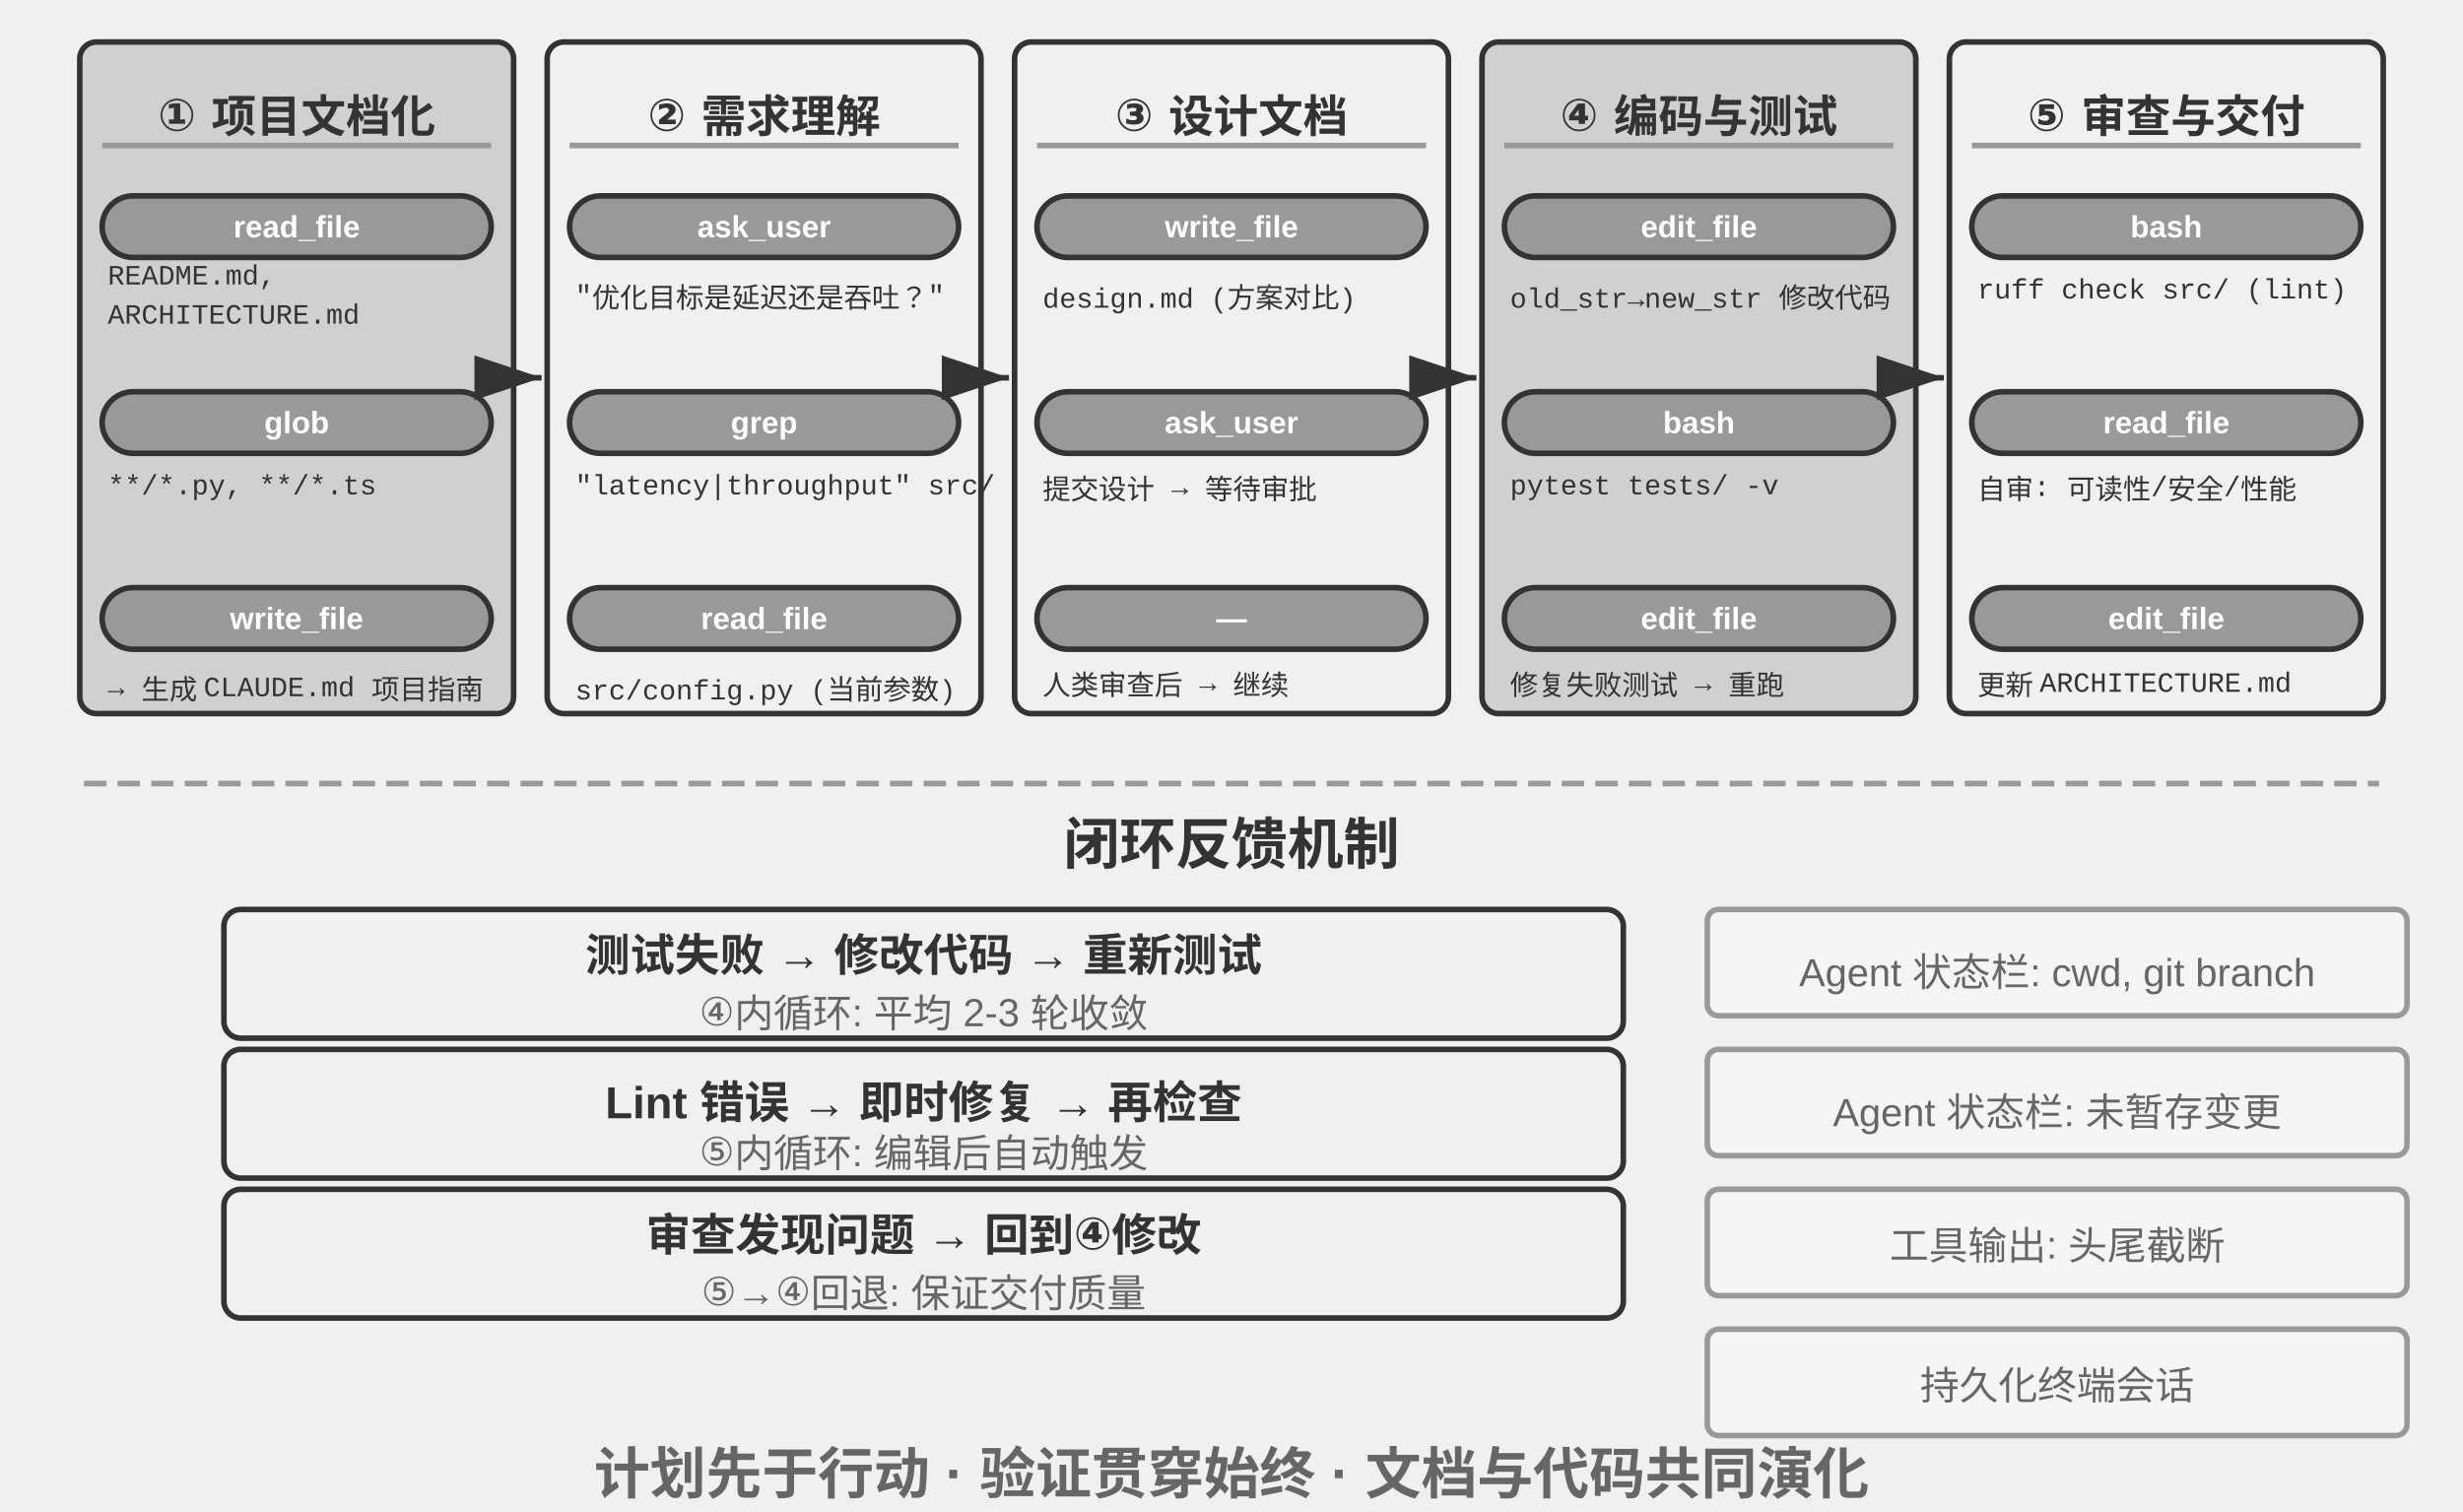
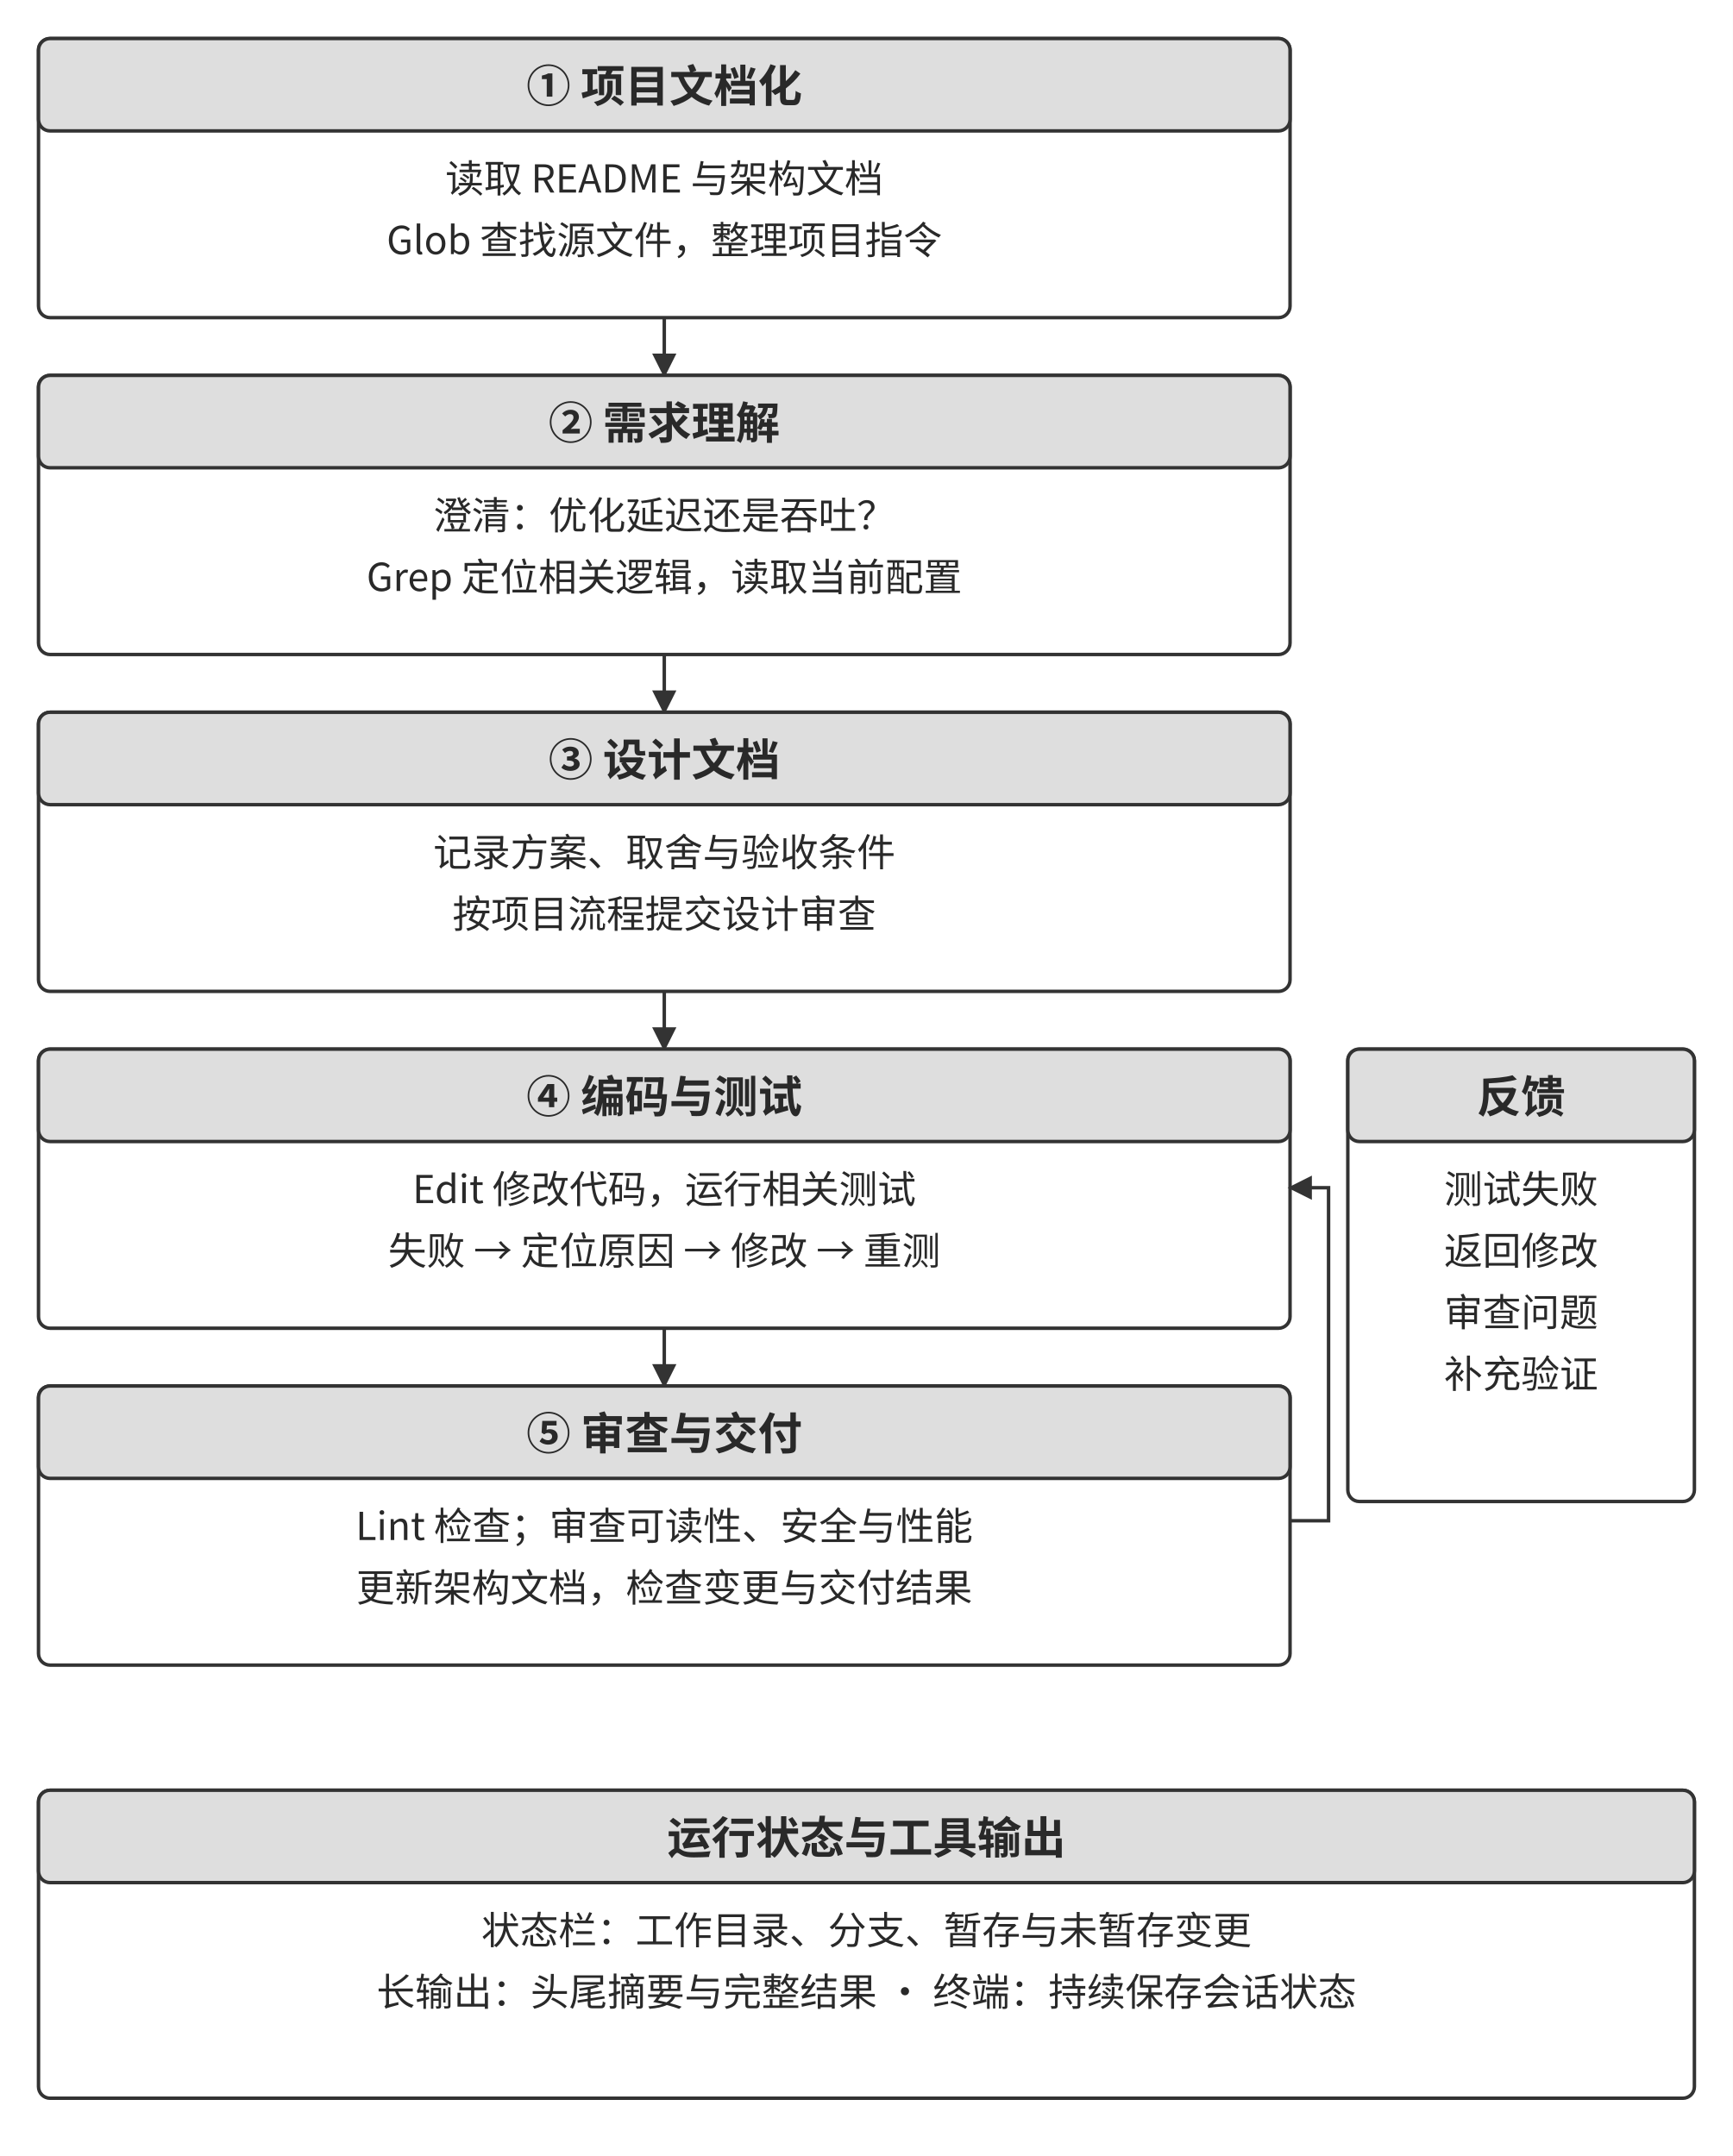
- <svg xmlns="http://www.w3.org/2000/svg" viewBox="0 40 880 540" width="880" height="540" style="background:#ffffff">
+ <svg xmlns="http://www.w3.org/2000/svg" width="150mm" height="186.67mm" viewBox="0 0 900 1120" role="img" aria-labelledby="title desc">
  <defs>
-     <marker id="ah" markerWidth="12" markerHeight="8" refX="12" refY="4" orient="auto">
-       <polygon points="0 0, 12 4, 0 8" fill="#333333" />
-     </marker>
-     <marker id="ah-light" markerWidth="12" markerHeight="8" refX="12" refY="4" orient="auto">
-       <polygon points="0 0, 12 4, 0 8" fill="#999999" />
+     <marker id="arrow" viewBox="0 0 10 10" refX="9" refY="5" markerWidth="7" markerHeight="7" orient="auto-start-reverse">
+       <path d="M0 0 L10 5 L0 10 Z" fill="#333333" />
    </marker>
  </defs>
-   <rect x="28.5" y="55" width="155" height="240" rx="6" fill="#d0d0d0" stroke="#333333" stroke-width="2" />
-   <text x="106.0" y="78" font-family="Arial, 'Helvetica Neue', Helvetica, 'PingFang SC', 'Microsoft YaHei', sans-serif" font-size="16" fill="#333333" text-anchor="middle" dominant-baseline="central" font-weight="bold">① 项目文档化</text>
-   <line x1="36.5" y1="92" x2="175.5" y2="92" stroke="#999999" stroke-width="2" />
-   <rect x="36.5" y="110" width="139" height="22" rx="11" fill="#999999" stroke="#333333" stroke-width="2" />
-   <text x="106.0" y="121.0" font-family="Arial, 'Helvetica Neue', Helvetica, 'PingFang SC', 'Microsoft YaHei', sans-serif" font-size="11" fill="#ffffff" text-anchor="middle" dominant-baseline="central" font-weight="bold">read_file</text>
-   <text x="38.5" y="139" font-family="'Courier New', Courier, monospace" font-size="10" fill="#333333" text-anchor="start" dominant-baseline="central">README.md,</text>
-   <text x="38.5" y="153" font-family="'Courier New', Courier, monospace" font-size="10" fill="#333333" text-anchor="start" dominant-baseline="central">ARCHITECTURE.md</text>
-   <rect x="36.5" y="180" width="139" height="22" rx="11" fill="#999999" stroke="#333333" stroke-width="2" />
-   <text x="106.0" y="191.0" font-family="Arial, 'Helvetica Neue', Helvetica, 'PingFang SC', 'Microsoft YaHei', sans-serif" font-size="11" fill="#ffffff" text-anchor="middle" dominant-baseline="central" font-weight="bold">glob</text>
-   <text x="38.5" y="214" font-family="'Courier New', Courier, monospace" font-size="10" fill="#333333" text-anchor="start" dominant-baseline="central">**/*.py, **/*.ts</text>
-   <rect x="36.5" y="250" width="139" height="22" rx="11" fill="#999999" stroke="#333333" stroke-width="2" />
-   <text x="106.0" y="261.0" font-family="Arial, 'Helvetica Neue', Helvetica, 'PingFang SC', 'Microsoft YaHei', sans-serif" font-size="11" fill="#ffffff" text-anchor="middle" dominant-baseline="central" font-weight="bold">write_file</text>
-   <text x="38.5" y="284" font-family="'Courier New', Courier, monospace" font-size="10" fill="#333333" text-anchor="start" dominant-baseline="central">→ 生成 CLAUDE.md 项目指南</text>
-   <line x1="185.5" y1="175.0" x2="193.5" y2="175.0" stroke="#333333" stroke-width="2" marker-end="url(#ah)" />
-   <rect x="195.5" y="55" width="155" height="240" rx="6" fill="#f0f0f0" stroke="#333333" stroke-width="2" />
-   <text x="273.0" y="78" font-family="Arial, 'Helvetica Neue', Helvetica, 'PingFang SC', 'Microsoft YaHei', sans-serif" font-size="16" fill="#333333" text-anchor="middle" dominant-baseline="central" font-weight="bold">② 需求理解</text>
-   <line x1="203.5" y1="92" x2="342.5" y2="92" stroke="#999999" stroke-width="2" />
-   <rect x="203.5" y="110" width="139" height="22" rx="11" fill="#999999" stroke="#333333" stroke-width="2" />
-   <text x="273.0" y="121.0" font-family="Arial, 'Helvetica Neue', Helvetica, 'PingFang SC', 'Microsoft YaHei', sans-serif" font-size="11" fill="#ffffff" text-anchor="middle" dominant-baseline="central" font-weight="bold">ask_user</text>
-   <text x="205.5" y="144" font-family="'Courier New', Courier, monospace" font-size="10" fill="#333333" text-anchor="start" dominant-baseline="central">"优化目标是延迟还是吞吐？"</text>
-   <rect x="203.5" y="180" width="139" height="22" rx="11" fill="#999999" stroke="#333333" stroke-width="2" />
-   <text x="273.0" y="191.0" font-family="Arial, 'Helvetica Neue', Helvetica, 'PingFang SC', 'Microsoft YaHei', sans-serif" font-size="11" fill="#ffffff" text-anchor="middle" dominant-baseline="central" font-weight="bold">grep</text>
-   <text x="205.5" y="214" font-family="'Courier New', Courier, monospace" font-size="10" fill="#333333" text-anchor="start" dominant-baseline="central">"latency|throughput" src/</text>
-   <rect x="203.5" y="250" width="139" height="22" rx="11" fill="#999999" stroke="#333333" stroke-width="2" />
-   <text x="273.0" y="261.0" font-family="Arial, 'Helvetica Neue', Helvetica, 'PingFang SC', 'Microsoft YaHei', sans-serif" font-size="11" fill="#ffffff" text-anchor="middle" dominant-baseline="central" font-weight="bold">read_file</text>
-   <text x="205.5" y="284" font-family="'Courier New', Courier, monospace" font-size="10" fill="#333333" text-anchor="start" dominant-baseline="central">src/config.py (当前参数)</text>
-   <line x1="352.5" y1="175.0" x2="360.5" y2="175.0" stroke="#333333" stroke-width="2" marker-end="url(#ah)" />
-   <rect x="362.5" y="55" width="155" height="240" rx="6" fill="#f0f0f0" stroke="#333333" stroke-width="2" />
-   <text x="440.0" y="78" font-family="Arial, 'Helvetica Neue', Helvetica, 'PingFang SC', 'Microsoft YaHei', sans-serif" font-size="16" fill="#333333" text-anchor="middle" dominant-baseline="central" font-weight="bold">③ 设计文档</text>
-   <line x1="370.5" y1="92" x2="509.5" y2="92" stroke="#999999" stroke-width="2" />
-   <rect x="370.5" y="110" width="139" height="22" rx="11" fill="#999999" stroke="#333333" stroke-width="2" />
-   <text x="440.0" y="121.0" font-family="Arial, 'Helvetica Neue', Helvetica, 'PingFang SC', 'Microsoft YaHei', sans-serif" font-size="11" fill="#ffffff" text-anchor="middle" dominant-baseline="central" font-weight="bold">write_file</text>
-   <text x="372.5" y="144" font-family="'Courier New', Courier, monospace" font-size="10" fill="#333333" text-anchor="start" dominant-baseline="central">design.md (方案对比)</text>
-   <rect x="370.5" y="180" width="139" height="22" rx="11" fill="#999999" stroke="#333333" stroke-width="2" />
-   <text x="440.0" y="191.0" font-family="Arial, 'Helvetica Neue', Helvetica, 'PingFang SC', 'Microsoft YaHei', sans-serif" font-size="11" fill="#ffffff" text-anchor="middle" dominant-baseline="central" font-weight="bold">ask_user</text>
-   <text x="372.5" y="214" font-family="'Courier New', Courier, monospace" font-size="10" fill="#333333" text-anchor="start" dominant-baseline="central">提交设计 → 等待审批</text>
-   <rect x="370.5" y="250" width="139" height="22" rx="11" fill="#999999" stroke="#333333" stroke-width="2" />
-   <text x="440.0" y="261.0" font-family="Arial, 'Helvetica Neue', Helvetica, 'PingFang SC', 'Microsoft YaHei', sans-serif" font-size="11" fill="#ffffff" text-anchor="middle" dominant-baseline="central" font-weight="bold">—</text>
-   <text x="372.5" y="284" font-family="'Courier New', Courier, monospace" font-size="10" fill="#333333" text-anchor="start" dominant-baseline="central">人类审查后 → 继续</text>
-   <line x1="519.5" y1="175.0" x2="527.5" y2="175.0" stroke="#333333" stroke-width="2" marker-end="url(#ah)" />
-   <rect x="529.5" y="55" width="155" height="240" rx="6" fill="#d0d0d0" stroke="#333333" stroke-width="2" />
-   <text x="607.0" y="78" font-family="Arial, 'Helvetica Neue', Helvetica, 'PingFang SC', 'Microsoft YaHei', sans-serif" font-size="16" fill="#333333" text-anchor="middle" dominant-baseline="central" font-weight="bold">④ 编码与测试</text>
-   <line x1="537.5" y1="92" x2="676.5" y2="92" stroke="#999999" stroke-width="2" />
-   <rect x="537.5" y="110" width="139" height="22" rx="11" fill="#999999" stroke="#333333" stroke-width="2" />
-   <text x="607.0" y="121.0" font-family="Arial, 'Helvetica Neue', Helvetica, 'PingFang SC', 'Microsoft YaHei', sans-serif" font-size="11" fill="#ffffff" text-anchor="middle" dominant-baseline="central" font-weight="bold">edit_file</text>
-   <text x="539.5" y="144" font-family="'Courier New', Courier, monospace" font-size="10" fill="#333333" text-anchor="start" dominant-baseline="central">old_str→new_str 修改代码</text>
-   <rect x="537.5" y="180" width="139" height="22" rx="11" fill="#999999" stroke="#333333" stroke-width="2" />
-   <text x="607.0" y="191.0" font-family="Arial, 'Helvetica Neue', Helvetica, 'PingFang SC', 'Microsoft YaHei', sans-serif" font-size="11" fill="#ffffff" text-anchor="middle" dominant-baseline="central" font-weight="bold">bash</text>
-   <text x="539.5" y="214" font-family="'Courier New', Courier, monospace" font-size="10" fill="#333333" text-anchor="start" dominant-baseline="central">pytest tests/ -v</text>
-   <rect x="537.5" y="250" width="139" height="22" rx="11" fill="#999999" stroke="#333333" stroke-width="2" />
-   <text x="607.0" y="261.0" font-family="Arial, 'Helvetica Neue', Helvetica, 'PingFang SC', 'Microsoft YaHei', sans-serif" font-size="11" fill="#ffffff" text-anchor="middle" dominant-baseline="central" font-weight="bold">edit_file</text>
-   <text x="539.5" y="284" font-family="'Courier New', Courier, monospace" font-size="10" fill="#333333" text-anchor="start" dominant-baseline="central">修复失败测试 → 重跑</text>
-   <line x1="686.5" y1="175.0" x2="694.5" y2="175.0" stroke="#333333" stroke-width="2" marker-end="url(#ah)" />
-   <rect x="696.5" y="55" width="155" height="240" rx="6" fill="#f0f0f0" stroke="#333333" stroke-width="2" />
-   <text x="774.0" y="78" font-family="Arial, 'Helvetica Neue', Helvetica, 'PingFang SC', 'Microsoft YaHei', sans-serif" font-size="16" fill="#333333" text-anchor="middle" dominant-baseline="central" font-weight="bold">⑤ 审查与交付</text>
-   <line x1="704.5" y1="92" x2="843.5" y2="92" stroke="#999999" stroke-width="2" />
-   <rect x="704.5" y="110" width="139" height="22" rx="11" fill="#999999" stroke="#333333" stroke-width="2" />
-   <text x="774.0" y="121.0" font-family="Arial, 'Helvetica Neue', Helvetica, 'PingFang SC', 'Microsoft YaHei', sans-serif" font-size="11" fill="#ffffff" text-anchor="middle" dominant-baseline="central" font-weight="bold">bash</text>
-   <text x="706.5" y="144" font-family="'Courier New', Courier, monospace" font-size="10" fill="#333333" text-anchor="start" dominant-baseline="central">ruff check src/ (lint)</text>
-   <rect x="704.5" y="180" width="139" height="22" rx="11" fill="#999999" stroke="#333333" stroke-width="2" />
-   <text x="774.0" y="191.0" font-family="Arial, 'Helvetica Neue', Helvetica, 'PingFang SC', 'Microsoft YaHei', sans-serif" font-size="11" fill="#ffffff" text-anchor="middle" dominant-baseline="central" font-weight="bold">read_file</text>
-   <text x="706.5" y="214" font-family="'Courier New', Courier, monospace" font-size="10" fill="#333333" text-anchor="start" dominant-baseline="central">自审: 可读性/安全/性能</text>
-   <rect x="704.5" y="250" width="139" height="22" rx="11" fill="#999999" stroke="#333333" stroke-width="2" />
-   <text x="774.0" y="261.0" font-family="Arial, 'Helvetica Neue', Helvetica, 'PingFang SC', 'Microsoft YaHei', sans-serif" font-size="11" fill="#ffffff" text-anchor="middle" dominant-baseline="central" font-weight="bold">edit_file</text>
-   <text x="706.5" y="284" font-family="'Courier New', Courier, monospace" font-size="10" fill="#333333" text-anchor="start" dominant-baseline="central">更新 ARCHITECTURE.md</text>
-   <line x1="30" y1="320" x2="850" y2="320" stroke="#999999" stroke-width="2" stroke-dasharray="8,4" />
-   <text x="440.0" y="340" font-family="Arial, 'Helvetica Neue', Helvetica, 'PingFang SC', 'Microsoft YaHei', sans-serif" font-size="20" fill="#333333" text-anchor="middle" dominant-baseline="central" font-weight="bold">闭环反馈机制</text>
-   <rect x="80" y="365" width="500" height="46" rx="6" fill="#f0f0f0" stroke="#333333" stroke-width="2" />
-   <text x="330" y="380" font-family="Arial, 'Helvetica Neue', Helvetica, 'PingFang SC', 'Microsoft YaHei', sans-serif" font-size="16" fill="#333333" text-anchor="middle" dominant-baseline="central" font-weight="bold">测试失败 → 修改代码 → 重新测试</text>
-   <text x="330" y="399" font-family="Arial, 'Helvetica Neue', Helvetica, 'PingFang SC', 'Microsoft YaHei', sans-serif" font-size="14" fill="#666666" text-anchor="middle" dominant-baseline="central" font-weight="normal">④内循环: 平均 2-3 轮收敛</text>
-   <rect x="80" y="415" width="500" height="46" rx="6" fill="#f0f0f0" stroke="#333333" stroke-width="2" />
-   <text x="330" y="430" font-family="Arial, 'Helvetica Neue', Helvetica, 'PingFang SC', 'Microsoft YaHei', sans-serif" font-size="16" fill="#333333" text-anchor="middle" dominant-baseline="central" font-weight="bold">Lint 错误 → 即时修复 → 再检查</text>
-   <text x="330" y="449" font-family="Arial, 'Helvetica Neue', Helvetica, 'PingFang SC', 'Microsoft YaHei', sans-serif" font-size="14" fill="#666666" text-anchor="middle" dominant-baseline="central" font-weight="normal">⑤内循环: 编辑后自动触发</text>
-   <rect x="80" y="465" width="500" height="46" rx="6" fill="#f0f0f0" stroke="#333333" stroke-width="2" />
-   <text x="330" y="480" font-family="Arial, 'Helvetica Neue', Helvetica, 'PingFang SC', 'Microsoft YaHei', sans-serif" font-size="16" fill="#333333" text-anchor="middle" dominant-baseline="central" font-weight="bold">审查发现问题 → 回到④修改</text>
-   <text x="330" y="499" font-family="Arial, 'Helvetica Neue', Helvetica, 'PingFang SC', 'Microsoft YaHei', sans-serif" font-size="14" fill="#666666" text-anchor="middle" dominant-baseline="central" font-weight="normal">⑤→④回退: 保证交付质量</text>
-   <rect x="610" y="365" width="250" height="38" rx="4" fill="#f5f5f5" stroke="#999999" stroke-width="2" />
-   <text x="735" y="384" font-family="Arial, 'Helvetica Neue', Helvetica, 'PingFang SC', 'Microsoft YaHei', sans-serif" font-size="14" fill="#666666" text-anchor="middle" dominant-baseline="central" font-weight="normal">Agent 状态栏: cwd, git branch</text>
-   <rect x="610" y="415" width="250" height="38" rx="4" fill="#f5f5f5" stroke="#999999" stroke-width="2" />
-   <text x="735" y="434" font-family="Arial, 'Helvetica Neue', Helvetica, 'PingFang SC', 'Microsoft YaHei', sans-serif" font-size="14" fill="#666666" text-anchor="middle" dominant-baseline="central" font-weight="normal">Agent 状态栏: 未暂存变更</text>
-   <rect x="610" y="465" width="250" height="38" rx="4" fill="#f5f5f5" stroke="#999999" stroke-width="2" />
-   <text x="735" y="484" font-family="Arial, 'Helvetica Neue', Helvetica, 'PingFang SC', 'Microsoft YaHei', sans-serif" font-size="14" fill="#666666" text-anchor="middle" dominant-baseline="central" font-weight="normal">工具输出: 头尾截断</text>
-   <rect x="610" y="515" width="250" height="38" rx="4" fill="#f5f5f5" stroke="#999999" stroke-width="2" />
-   <text x="735" y="534" font-family="Arial, 'Helvetica Neue', Helvetica, 'PingFang SC', 'Microsoft YaHei', sans-serif" font-size="14" fill="#666666" text-anchor="middle" dominant-baseline="central" font-weight="normal">持久化终端会话</text>
-   <text x="440.0" y="565" font-family="Arial, 'Helvetica Neue', Helvetica, 'PingFang SC', 'Microsoft YaHei', sans-serif" font-size="20" fill="#666666" text-anchor="middle" dominant-baseline="central" font-weight="bold">计划先于行动 · 验证贯穿始终 · 文档与代码共同演化</text>
+   <rect width="900" height="1120" fill="#ffffff" />
+   <rect x="20" y="20" width="650" height="145" rx="6" fill="#ffffff" stroke="#333333" stroke-width="1.8" />
+   <rect x="20" y="20" width="650" height="48" rx="6" fill="#dedede" stroke="#333333" stroke-width="1.8" />
+   <text x="345.0" y="53" text-anchor="middle" font-family="Noto Sans CJK SC,Source Han Sans CN,Microsoft YaHei,sans-serif" font-size="23" font-weight="700" fill="#292929">① 项目文档化</text>
+   <text x="345.0" y="100" text-anchor="middle" font-family="Noto Sans CJK SC,Source Han Sans CN,Microsoft YaHei,sans-serif" font-size="20" font-weight="400" fill="#292929">读取 README 与架构文档</text>
+   <text x="345.0" y="132" text-anchor="middle" font-family="Noto Sans CJK SC,Source Han Sans CN,Microsoft YaHei,sans-serif" font-size="20" font-weight="400" fill="#292929">Glob 查找源文件，整理项目指令</text>
+   <path d="M 345 165 L 345 195" fill="none" stroke="#333333" stroke-width="1.8" marker-end="url(#arrow)" />
+   <rect x="20" y="195" width="650" height="145" rx="6" fill="#ffffff" stroke="#333333" stroke-width="1.8" />
+   <rect x="20" y="195" width="650" height="48" rx="6" fill="#dedede" stroke="#333333" stroke-width="1.8" />
+   <text x="345.0" y="228" text-anchor="middle" font-family="Noto Sans CJK SC,Source Han Sans CN,Microsoft YaHei,sans-serif" font-size="23" font-weight="700" fill="#292929">② 需求理解</text>
+   <text x="345.0" y="275" text-anchor="middle" font-family="Noto Sans CJK SC,Source Han Sans CN,Microsoft YaHei,sans-serif" font-size="20" font-weight="400" fill="#292929">澄清：优化延迟还是吞吐？</text>
+   <text x="345.0" y="307" text-anchor="middle" font-family="Noto Sans CJK SC,Source Han Sans CN,Microsoft YaHei,sans-serif" font-size="20" font-weight="400" fill="#292929">Grep 定位相关逻辑，读取当前配置</text>
+   <path d="M 345 340 L 345 370" fill="none" stroke="#333333" stroke-width="1.8" marker-end="url(#arrow)" />
+   <rect x="20" y="370" width="650" height="145" rx="6" fill="#ffffff" stroke="#333333" stroke-width="1.8" />
+   <rect x="20" y="370" width="650" height="48" rx="6" fill="#dedede" stroke="#333333" stroke-width="1.8" />
+   <text x="345.0" y="403" text-anchor="middle" font-family="Noto Sans CJK SC,Source Han Sans CN,Microsoft YaHei,sans-serif" font-size="23" font-weight="700" fill="#292929">③ 设计文档</text>
+   <text x="345.0" y="450" text-anchor="middle" font-family="Noto Sans CJK SC,Source Han Sans CN,Microsoft YaHei,sans-serif" font-size="20" font-weight="400" fill="#292929">记录方案、取舍与验收条件</text>
+   <text x="345.0" y="482" text-anchor="middle" font-family="Noto Sans CJK SC,Source Han Sans CN,Microsoft YaHei,sans-serif" font-size="20" font-weight="400" fill="#292929">按项目流程提交设计审查</text>
+   <path d="M 345 515 L 345 545" fill="none" stroke="#333333" stroke-width="1.8" marker-end="url(#arrow)" />
+   <rect x="20" y="545" width="650" height="145" rx="6" fill="#ffffff" stroke="#333333" stroke-width="1.8" />
+   <rect x="20" y="545" width="650" height="48" rx="6" fill="#dedede" stroke="#333333" stroke-width="1.8" />
+   <text x="345.0" y="578" text-anchor="middle" font-family="Noto Sans CJK SC,Source Han Sans CN,Microsoft YaHei,sans-serif" font-size="23" font-weight="700" fill="#292929">④ 编码与测试</text>
+   <text x="345.0" y="625" text-anchor="middle" font-family="Noto Sans CJK SC,Source Han Sans CN,Microsoft YaHei,sans-serif" font-size="20" font-weight="400" fill="#292929">Edit 修改代码，运行相关测试</text>
+   <text x="345.0" y="657" text-anchor="middle" font-family="Noto Sans CJK SC,Source Han Sans CN,Microsoft YaHei,sans-serif" font-size="20" font-weight="400" fill="#292929">失败 → 定位原因 → 修改 → 重测</text>
+   <path d="M 345 690 L 345 720" fill="none" stroke="#333333" stroke-width="1.8" marker-end="url(#arrow)" />
+   <rect x="20" y="720" width="650" height="145" rx="6" fill="#ffffff" stroke="#333333" stroke-width="1.8" />
+   <rect x="20" y="720" width="650" height="48" rx="6" fill="#dedede" stroke="#333333" stroke-width="1.8" />
+   <text x="345.0" y="753" text-anchor="middle" font-family="Noto Sans CJK SC,Source Han Sans CN,Microsoft YaHei,sans-serif" font-size="23" font-weight="700" fill="#292929">⑤ 审查与交付</text>
+   <text x="345.0" y="800" text-anchor="middle" font-family="Noto Sans CJK SC,Source Han Sans CN,Microsoft YaHei,sans-serif" font-size="20" font-weight="400" fill="#292929">Lint 检查；审查可读性、安全与性能</text>
+   <text x="345.0" y="832" text-anchor="middle" font-family="Noto Sans CJK SC,Source Han Sans CN,Microsoft YaHei,sans-serif" font-size="20" font-weight="400" fill="#292929">更新架构文档，检查变更与交付结果</text>
+   <rect x="700" y="545" width="180" height="235" rx="6" fill="#ffffff" stroke="#333333" stroke-width="1.8" />
+   <rect x="700" y="545" width="180" height="48" rx="6" fill="#dedede" stroke="#333333" stroke-width="1.8" />
+   <text x="790.0" y="578" text-anchor="middle" font-family="Noto Sans CJK SC,Source Han Sans CN,Microsoft YaHei,sans-serif" font-size="23" font-weight="700" fill="#292929">反馈</text>
+   <text x="790.0" y="625" text-anchor="middle" font-family="Noto Sans CJK SC,Source Han Sans CN,Microsoft YaHei,sans-serif" font-size="20" font-weight="400" fill="#292929">测试失败</text>
+   <text x="790.0" y="657" text-anchor="middle" font-family="Noto Sans CJK SC,Source Han Sans CN,Microsoft YaHei,sans-serif" font-size="20" font-weight="400" fill="#292929">返回修改</text>
+   <text x="790.0" y="689" text-anchor="middle" font-family="Noto Sans CJK SC,Source Han Sans CN,Microsoft YaHei,sans-serif" font-size="20" font-weight="400" fill="#292929">审查问题</text>
+   <text x="790.0" y="721" text-anchor="middle" font-family="Noto Sans CJK SC,Source Han Sans CN,Microsoft YaHei,sans-serif" font-size="20" font-weight="400" fill="#292929">补充验证</text>
+   <path d="M 670 790 L 690 790 L 690 617 L 670 617" fill="none" stroke="#333333" stroke-width="1.8" marker-end="url(#arrow)" />
+   <rect x="20" y="930" width="860" height="160" rx="6" fill="#ffffff" stroke="#333333" stroke-width="1.8" />
+   <rect x="20" y="930" width="860" height="48" rx="6" fill="#dedede" stroke="#333333" stroke-width="1.8" />
+   <text x="450.0" y="963" text-anchor="middle" font-family="Noto Sans CJK SC,Source Han Sans CN,Microsoft YaHei,sans-serif" font-size="23" font-weight="700" fill="#292929">运行状态与工具输出</text>
+   <text x="450.0" y="1010" text-anchor="middle" font-family="Noto Sans CJK SC,Source Han Sans CN,Microsoft YaHei,sans-serif" font-size="20" font-weight="400" fill="#292929">状态栏：工作目录、分支、暂存与未暂存变更</text>
+   <text x="450.0" y="1042" text-anchor="middle" font-family="Noto Sans CJK SC,Source Han Sans CN,Microsoft YaHei,sans-serif" font-size="20" font-weight="400" fill="#292929">长输出：头尾摘要与完整结果 · 终端：持续保存会话状态</text>
</svg>
